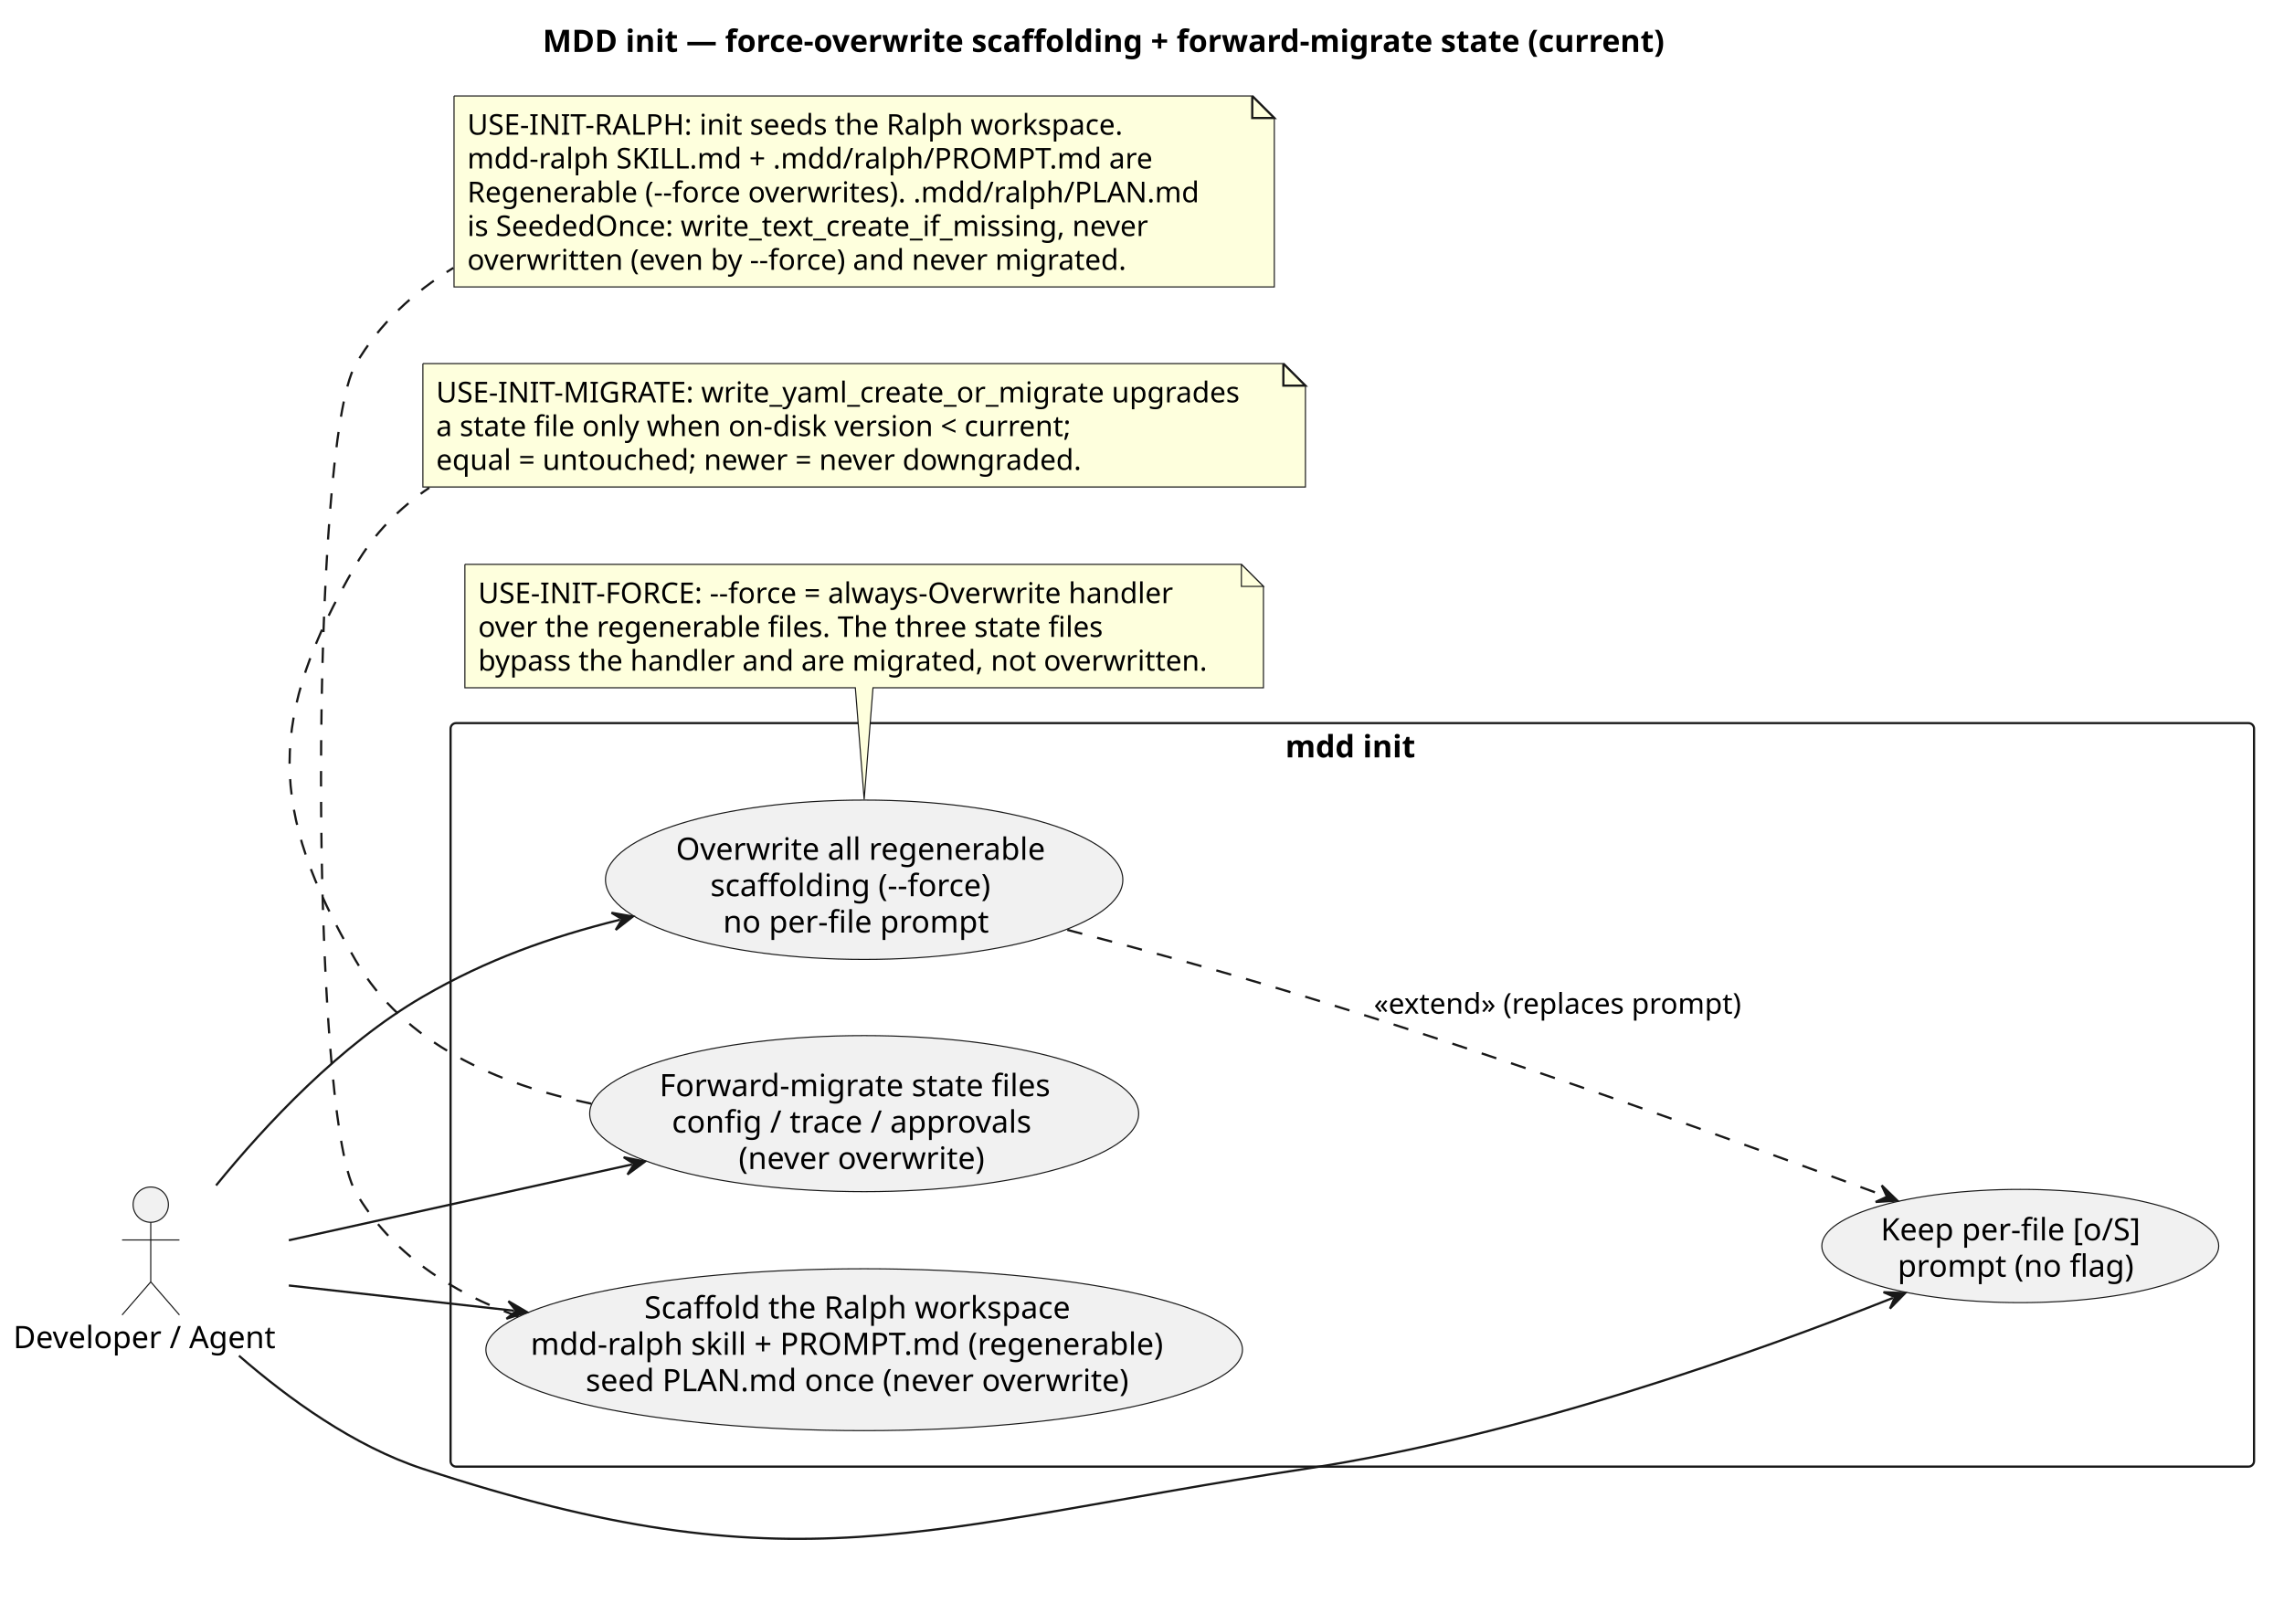
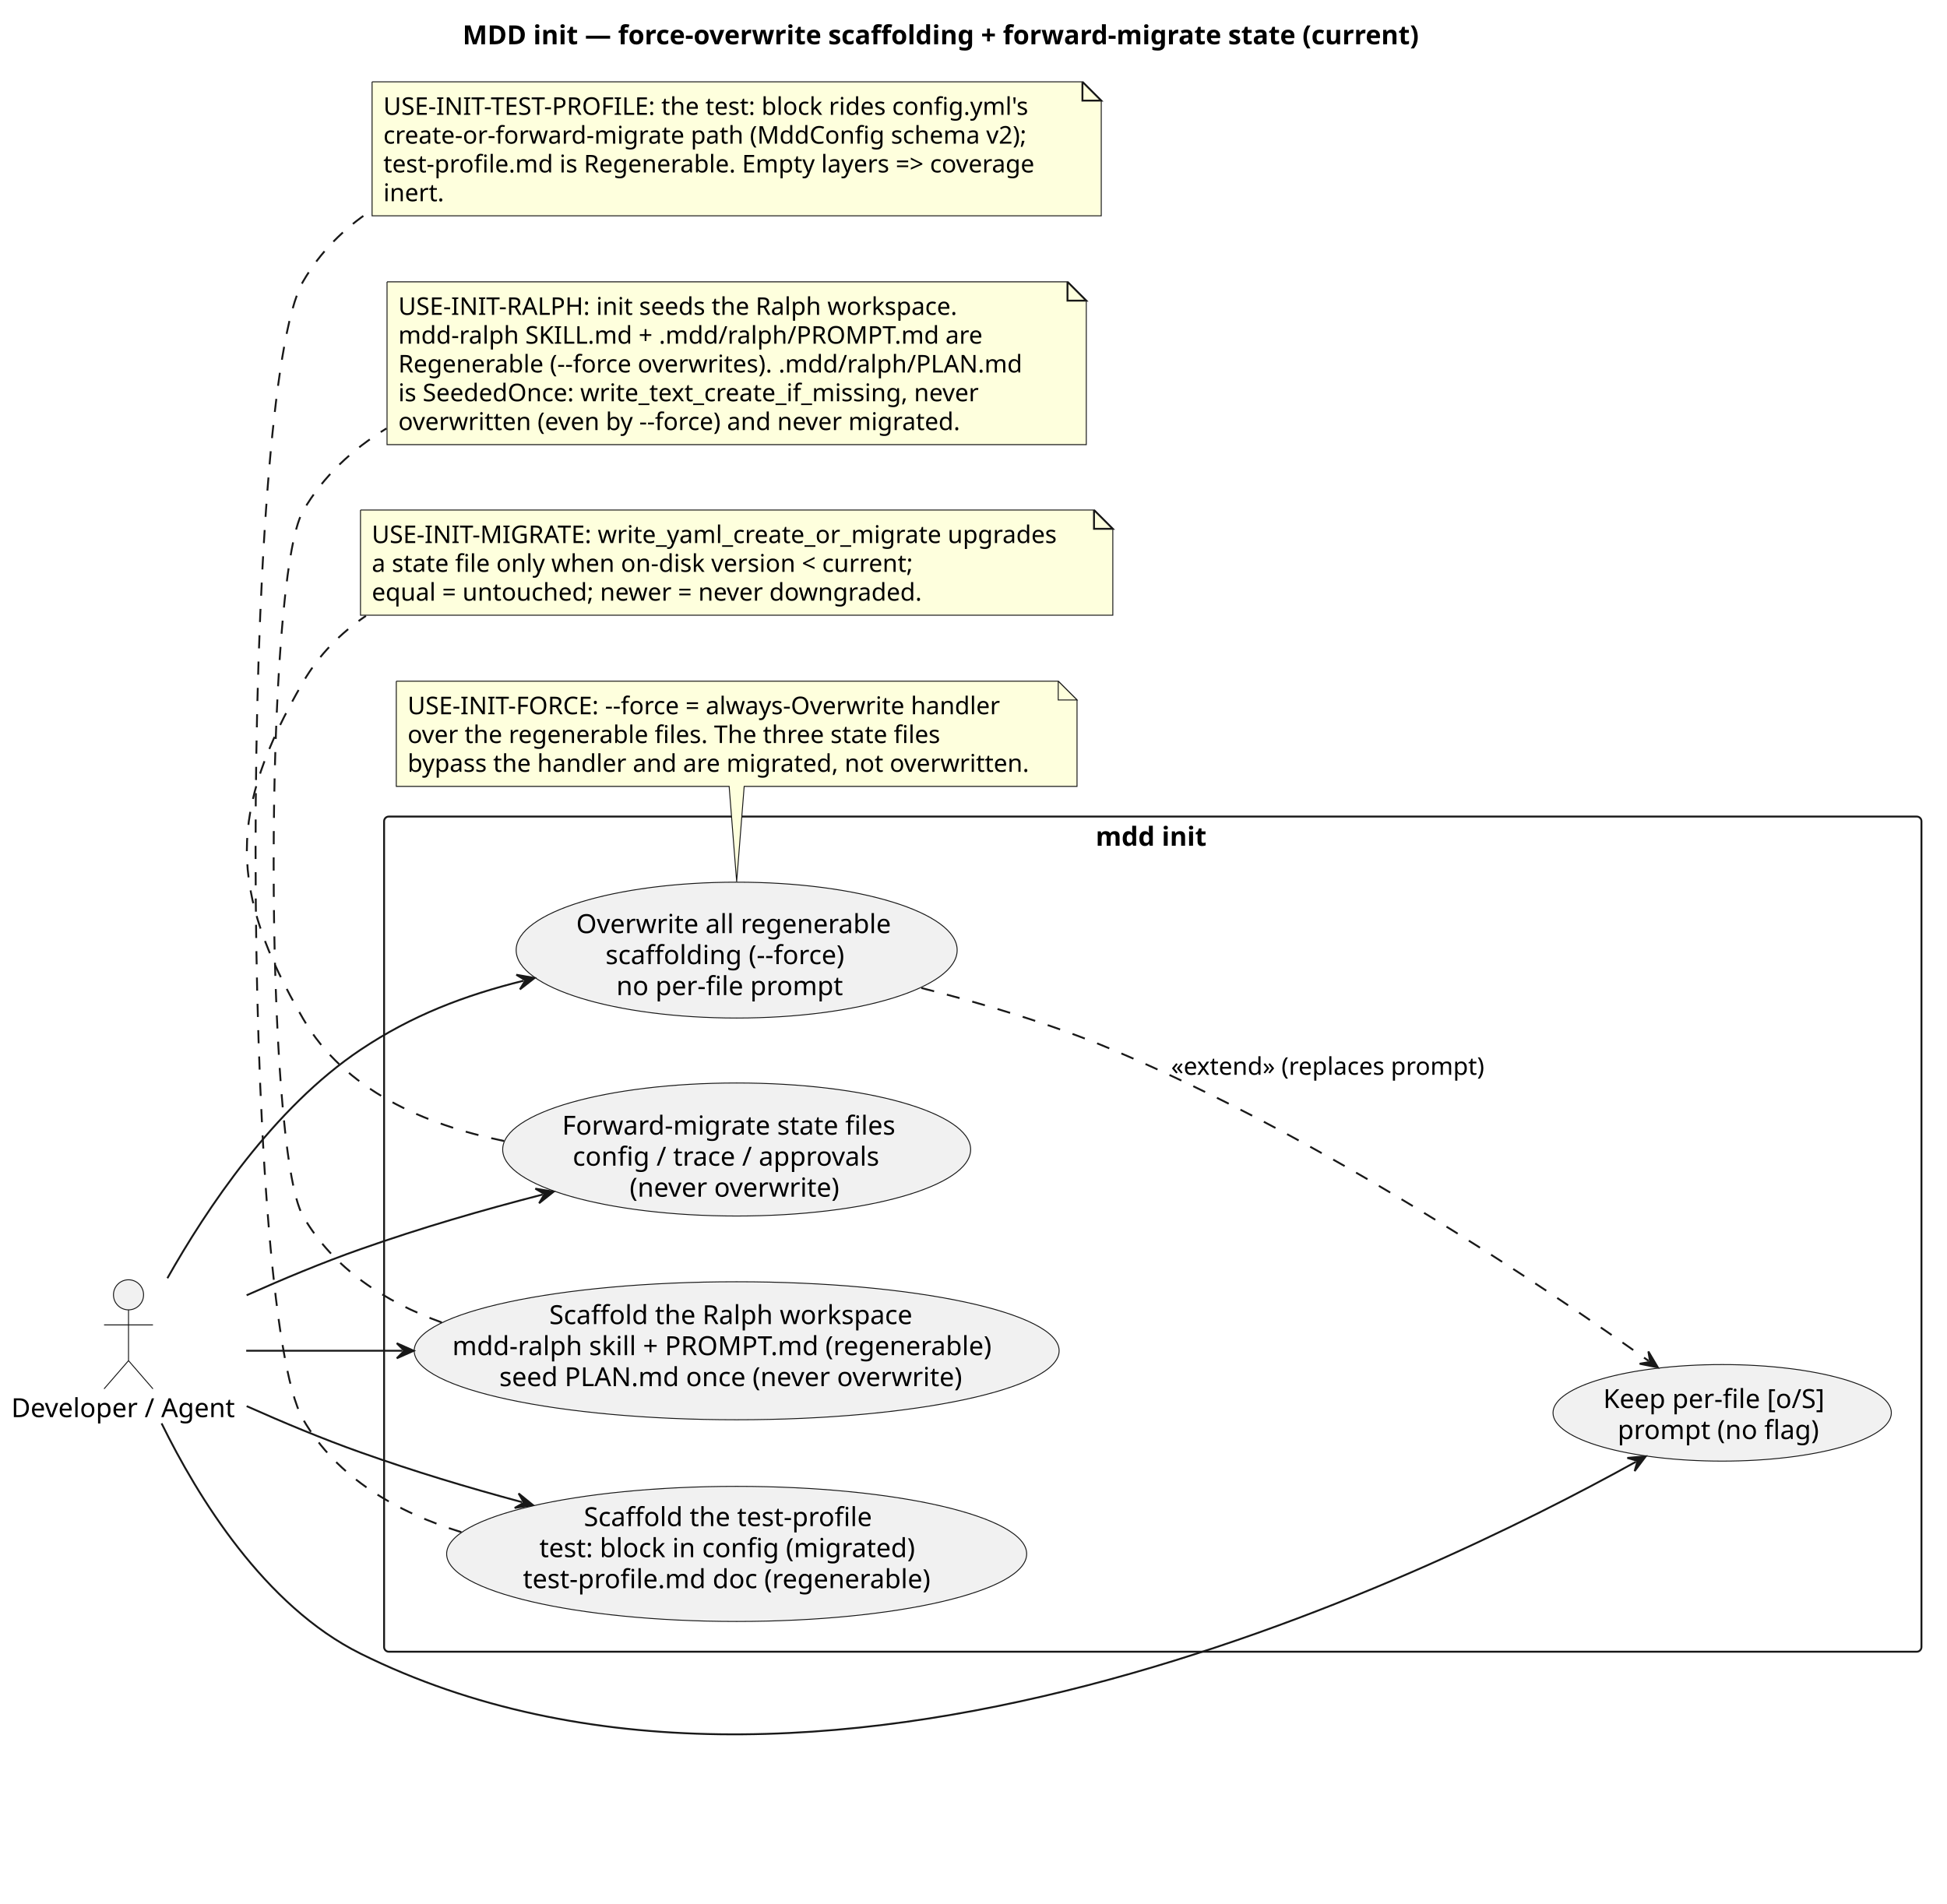
- <svg xmlns="http://www.w3.org/2000/svg" contentStyleType="text/css" data-diagram-type="DESCRIPTION" height="736px" preserveAspectRatio="none" style="width:1035px;height:736px;background:#FFFFFF;" version="1.1" viewBox="0 0 1035 736" width="1035px" zoomAndPan="magnify">
+ <svg xmlns="http://www.w3.org/2000/svg" contentStyleType="text/css" data-diagram-type="DESCRIPTION" height="1012px" preserveAspectRatio="none" style="width:1035px;height:1012px;background:#FFFFFF;" version="1.1" viewBox="0 0 1035 1012" width="1035px" zoomAndPan="magnify">
  <defs />
  <g>
-     <g class="title" data-source-line="9">
+     <g class="title" data-source-line="12">
      <text fill="#000000" font-family="sans-serif" font-size="14" font-weight="700" lengthAdjust="spacing" textLength="536.642" x="245.889" y="23.535">MDD init — force-overwrite scaffolding + forward-migrate state (current)</text>
    </g>
-     <g class="cluster" data-qualified-name="mdd init" data-source-line="15" id="ent0003">
-       <rect fill="none" height="337" rx="2.5" ry="2.5" style="stroke:#181818;stroke-width:1;" width="817.24" x="204.18" y="327.758" />
-       <text fill="#000000" font-family="sans-serif" font-size="14" font-weight="700" lengthAdjust="spacing" textLength="60.717" x="582.442" y="343.293">mdd init</text>
+     <g class="cluster" data-qualified-name="mdd init" data-source-line="18" id="ent0003">
+       <rect fill="none" height="444" rx="2.5" ry="2.5" style="stroke:#181818;stroke-width:1;" width="817.24" x="204.18" y="434.108" />
+       <text fill="#000000" font-family="sans-serif" font-size="14" font-weight="700" lengthAdjust="spacing" textLength="60.717" x="582.442" y="449.643">mdd init</text>
    </g>
-     <g class="entity" data-qualified-name="mdd init.Force" data-source-line="16" id="ent0004">
-       <ellipse cx="391.597" cy="398.755" fill="#F1F1F1" rx="117.217" ry="36.117" style="stroke:#181818;stroke-width:0.5;" />
-       <text fill="#000000" font-family="sans-serif" font-size="14" lengthAdjust="spacing" textLength="170.598" x="306.298" y="389.72">Overwrite all regenerable</text>
-       <text fill="#000000" font-family="sans-serif" font-size="14" lengthAdjust="spacing" textLength="139.44" x="321.877" y="406.208">scaffolding (--force)</text>
-       <text fill="#000000" font-family="sans-serif" font-size="14" lengthAdjust="spacing" textLength="127.887" x="327.653" y="422.696">no per-file prompt</text>
+     <g class="entity" data-qualified-name="mdd init.Force" data-source-line="19" id="ent0004">
+       <ellipse cx="391.597" cy="505.106" fill="#F1F1F1" rx="117.217" ry="36.117" style="stroke:#181818;stroke-width:0.5;" />
+       <text fill="#000000" font-family="sans-serif" font-size="14" lengthAdjust="spacing" textLength="170.598" x="306.298" y="496.07">Overwrite all regenerable</text>
+       <text fill="#000000" font-family="sans-serif" font-size="14" lengthAdjust="spacing" textLength="139.44" x="321.877" y="512.558">scaffolding (--force)</text>
+       <text fill="#000000" font-family="sans-serif" font-size="14" lengthAdjust="spacing" textLength="127.887" x="327.653" y="529.046">no per-file prompt</text>
    </g>
-     <g class="entity" data-qualified-name="mdd init.Prompt" data-source-line="17" id="ent0005">
-       <ellipse cx="915.488" cy="564.763" fill="#F1F1F1" rx="89.928" ry="25.665" style="stroke:#181818;stroke-width:0.5;" />
-       <text fill="#000000" font-family="sans-serif" font-size="14" lengthAdjust="spacing" textLength="126.478" x="852.249" y="562.201">Keep per-file [o/S]</text>
-       <text fill="#000000" font-family="sans-serif" font-size="14" lengthAdjust="spacing" textLength="111.166" x="859.905" y="578.689">prompt (no flag)</text>
+     <g class="entity" data-qualified-name="mdd init.Prompt" data-source-line="20" id="ent0005">
+       <ellipse cx="915.488" cy="751.113" fill="#F1F1F1" rx="89.928" ry="25.665" style="stroke:#181818;stroke-width:0.5;" />
+       <text fill="#000000" font-family="sans-serif" font-size="14" lengthAdjust="spacing" textLength="126.478" x="852.249" y="748.551">Keep per-file [o/S]</text>
+       <text fill="#000000" font-family="sans-serif" font-size="14" lengthAdjust="spacing" textLength="111.166" x="859.905" y="765.039">prompt (no flag)</text>
    </g>
-     <g class="entity" data-qualified-name="mdd init.Migrate" data-source-line="18" id="ent0006">
-       <ellipse cx="391.6" cy="504.763" fill="#F1F1F1" rx="124.38" ry="35.364" style="stroke:#181818;stroke-width:0.5;" />
-       <text fill="#000000" font-family="sans-serif" font-size="14" lengthAdjust="spacing" textLength="185.514" x="298.843" y="496.876">Forward-migrate state files</text>
-       <text fill="#000000" font-family="sans-serif" font-size="14" lengthAdjust="spacing" textLength="174.296" x="304.452" y="513.364">config / trace / approvals</text>
-       <text fill="#000000" font-family="sans-serif" font-size="14" lengthAdjust="spacing" textLength="113.77" x="334.714" y="529.853">(never overwrite)</text>
+     <g class="entity" data-qualified-name="mdd init.Migrate" data-source-line="21" id="ent0006">
+       <ellipse cx="391.6" cy="611.113" fill="#F1F1F1" rx="124.38" ry="35.364" style="stroke:#181818;stroke-width:0.5;" />
+       <text fill="#000000" font-family="sans-serif" font-size="14" lengthAdjust="spacing" textLength="185.514" x="298.843" y="603.226">Forward-migrate state files</text>
+       <text fill="#000000" font-family="sans-serif" font-size="14" lengthAdjust="spacing" textLength="174.296" x="304.452" y="619.714">config / trace / approvals</text>
+       <text fill="#000000" font-family="sans-serif" font-size="14" lengthAdjust="spacing" textLength="113.77" x="334.714" y="636.203">(never overwrite)</text>
    </g>
-     <g class="entity" data-qualified-name="mdd init.Ralph" data-source-line="19" id="ent0007">
-       <ellipse cx="391.602" cy="611.763" fill="#F1F1F1" rx="171.422" ry="36.684" style="stroke:#181818;stroke-width:0.5;" />
-       <text fill="#000000" font-family="sans-serif" font-size="14" lengthAdjust="spacing" textLength="199.288" x="291.957" y="597.594">Scaffold the Ralph workspace</text>
-       <text fill="#000000" font-family="sans-serif" font-size="14" lengthAdjust="spacing" textLength="302.306" x="240.449" y="614.083">mdd-ralph skill + PROMPT.md (regenerable)</text>
-       <text fill="#000000" font-family="sans-serif" font-size="14" lengthAdjust="spacing" textLength="252.383" x="265.41" y="630.571">seed PLAN.md once (never overwrite)</text>
+     <g class="entity" data-qualified-name="mdd init.Ralph" data-source-line="22" id="ent0007">
+       <ellipse cx="391.602" cy="718.113" fill="#F1F1F1" rx="171.422" ry="36.684" style="stroke:#181818;stroke-width:0.5;" />
+       <text fill="#000000" font-family="sans-serif" font-size="14" lengthAdjust="spacing" textLength="199.288" x="291.957" y="703.944">Scaffold the Ralph workspace</text>
+       <text fill="#000000" font-family="sans-serif" font-size="14" lengthAdjust="spacing" textLength="302.306" x="240.449" y="720.433">mdd-ralph skill + PROMPT.md (regenerable)</text>
+       <text fill="#000000" font-family="sans-serif" font-size="14" lengthAdjust="spacing" textLength="252.383" x="265.41" y="736.921">seed PLAN.md once (never overwrite)</text>
    </g>
-     <g class="entity" data-qualified-name="Dev" data-source-line="13" id="ent0002">
-       <ellipse cx="68.316" cy="546.018" fill="#F1F1F1" rx="8" ry="8" style="stroke:#181818;stroke-width:0.5;" />
-       <path d="M68.316,554.018 L68.316,581.018 M55.316,562.018 L81.316,562.018 M68.316,581.018 L55.316,596.018 M68.316,581.018 L81.316,596.018" fill="none" style="stroke:#181818;stroke-width:0.5;" />
-       <text fill="#000000" font-family="sans-serif" font-size="14" lengthAdjust="spacing" textLength="124.633" x="6" y="611.053">Developer / Agent</text>
+     <g class="entity" data-qualified-name="mdd init.TestProfile" data-source-line="23" id="ent0008">
+       <ellipse cx="391.598" cy="826.108" fill="#F1F1F1" rx="154.168" ry="35.91" style="stroke:#181818;stroke-width:0.5;" />
+       <text fill="#000000" font-family="sans-serif" font-size="14" lengthAdjust="spacing" textLength="162.47" x="310.363" y="811.342">Scaffold the test-profile</text>
+       <text fill="#000000" font-family="sans-serif" font-size="14" lengthAdjust="spacing" textLength="209.747" x="286.725" y="827.831">test: block in config (migrated)</text>
+       <text fill="#000000" font-family="sans-serif" font-size="14" lengthAdjust="spacing" textLength="227.213" x="277.992" y="844.319">test-profile.md doc (regenerable)</text>
    </g>
-     <g class="entity" data-qualified-name="GMN13" data-source-line="30" id="ent0014">
-       <path d="M210.66,255.798 L210.66,311.73 A0,0 0 0 0 210.66,311.73 L387.6,311.73 L391.6,362.378 L395.6,311.73 L572.535,311.73 A0,0 0 0 0 572.535,311.73 L572.535,265.798 L562.535,255.798 L210.66,255.798 A0,0 0 0 0 210.66,255.798" fill="#FEFFDD" style="stroke:#181818;stroke-width:0.5;" />
-       <path d="M562.535,255.798 L562.535,265.798 L572.535,265.798 L562.535,255.798" fill="#FEFFDD" style="stroke:#181818;stroke-width:0.5;" />
-       <text fill="#000000" font-family="sans-serif" font-size="13" lengthAdjust="spacing" textLength="340.152" x="216.66" y="273.367">USE-INIT-FORCE: --force = always-Overwrite handler</text>
-       <text fill="#000000" font-family="sans-serif" font-size="13" lengthAdjust="spacing" textLength="294.627" x="216.66" y="288.677">over the regenerable files. The three state files</text>
-       <text fill="#000000" font-family="sans-serif" font-size="13" lengthAdjust="spacing" textLength="340.875" x="216.66" y="303.988">bypass the handler and are migrated, not overwritten.</text>
+     <g class="entity" data-qualified-name="Dev" data-source-line="16" id="ent0002">
+       <ellipse cx="68.316" cy="688.368" fill="#F1F1F1" rx="8" ry="8" style="stroke:#181818;stroke-width:0.5;" />
+       <path d="M68.316,696.368 L68.316,723.368 M55.316,704.368 L81.316,704.368 M68.316,723.368 L55.316,738.368 M68.316,723.368 L81.316,738.368" fill="none" style="stroke:#181818;stroke-width:0.5;" />
+       <text fill="#000000" font-family="sans-serif" font-size="14" lengthAdjust="spacing" textLength="124.633" x="6" y="753.403">Developer / Agent</text>
    </g>
-     <g class="entity" data-qualified-name="GMN16" data-source-line="36" id="ent0017">
-       <path d="M191.63,164.798 L191.63,220.73 L591.56,220.73 L591.56,174.798 L581.56,164.798 L191.63,164.798" fill="#FEFFDD" style="stroke:#181818;stroke-width:0.5;" />
-       <path d="M581.56,164.798 L581.56,174.798 L591.56,174.798 L581.56,164.798" fill="#FEFFDD" style="stroke:#181818;stroke-width:1;" />
-       <text fill="#000000" font-family="sans-serif" font-size="13" lengthAdjust="spacing" textLength="378.93" x="197.63" y="182.367">USE-INIT-MIGRATE: write_yaml_create_or_migrate upgrades</text>
-       <text fill="#000000" font-family="sans-serif" font-size="13" lengthAdjust="spacing" textLength="305.849" x="197.63" y="197.677">a state file only when on-disk version &lt; current;</text>
-       <text fill="#000000" font-family="sans-serif" font-size="13" lengthAdjust="spacing" textLength="306.16" x="197.63" y="212.988">equal = untouched; newer = never downgraded.</text>
+     <g class="entity" data-qualified-name="GMN15" data-source-line="35" id="ent0016">
+       <path d="M210.66,362.138 L210.66,418.07 A0,0 0 0 0 210.66,418.07 L387.6,418.07 L391.6,468.718 L395.6,418.07 L572.535,418.07 A0,0 0 0 0 572.535,418.07 L572.535,372.138 L562.535,362.138 L210.66,362.138 A0,0 0 0 0 210.66,362.138" fill="#FEFFDD" style="stroke:#181818;stroke-width:0.5;" />
+       <path d="M562.535,362.138 L562.535,372.138 L572.535,372.138 L562.535,362.138" fill="#FEFFDD" style="stroke:#181818;stroke-width:0.5;" />
+       <text fill="#000000" font-family="sans-serif" font-size="13" lengthAdjust="spacing" textLength="340.152" x="216.66" y="379.707">USE-INIT-FORCE: --force = always-Overwrite handler</text>
+       <text fill="#000000" font-family="sans-serif" font-size="13" lengthAdjust="spacing" textLength="294.627" x="216.66" y="395.017">over the regenerable files. The three state files</text>
+       <text fill="#000000" font-family="sans-serif" font-size="13" lengthAdjust="spacing" textLength="340.875" x="216.66" y="410.328">bypass the handler and are migrated, not overwritten.</text>
    </g>
-     <g class="entity" data-qualified-name="GMN19" data-source-line="42" id="ent0020">
-       <path d="M205.74,43.488 L205.74,130.041 L577.461,130.041 L577.461,53.488 L567.461,43.488 L205.74,43.488" fill="#FEFFDD" style="stroke:#181818;stroke-width:0.5;" />
-       <path d="M567.461,43.488 L567.461,53.488 L577.461,53.488 L567.461,43.488" fill="#FEFFDD" style="stroke:#181818;stroke-width:1;" />
-       <text fill="#000000" font-family="sans-serif" font-size="13" lengthAdjust="spacing" textLength="311.822" x="211.74" y="61.057">USE-INIT-RALPH: init seeds the Ralph workspace.</text>
-       <text fill="#000000" font-family="sans-serif" font-size="13" lengthAdjust="spacing" textLength="327.882" x="211.74" y="76.367">mdd-ralph SKILL.md + .mdd/ralph/PROMPT.md are</text>
-       <text fill="#000000" font-family="sans-serif" font-size="13" lengthAdjust="spacing" textLength="350.721" x="211.74" y="91.678">Regenerable (--force overwrites). .mdd/ralph/PLAN.md</text>
-       <text fill="#000000" font-family="sans-serif" font-size="13" lengthAdjust="spacing" textLength="320.976" x="211.74" y="106.988">is SeededOnce: write_text_create_if_missing, never</text>
-       <text fill="#000000" font-family="sans-serif" font-size="13" lengthAdjust="spacing" textLength="314.755" x="211.74" y="122.299">overwritten (even by --force) and never migrated.</text>
+     <g class="entity" data-qualified-name="GMN18" data-source-line="41" id="ent0019">
+       <path d="M191.63,271.138 L191.63,327.07 L591.56,327.07 L591.56,281.138 L581.56,271.138 L191.63,271.138" fill="#FEFFDD" style="stroke:#181818;stroke-width:0.5;" />
+       <path d="M581.56,271.138 L581.56,281.138 L591.56,281.138 L581.56,271.138" fill="#FEFFDD" style="stroke:#181818;stroke-width:1;" />
+       <text fill="#000000" font-family="sans-serif" font-size="13" lengthAdjust="spacing" textLength="378.93" x="197.63" y="288.707">USE-INIT-MIGRATE: write_yaml_create_or_migrate upgrades</text>
+       <text fill="#000000" font-family="sans-serif" font-size="13" lengthAdjust="spacing" textLength="305.849" x="197.63" y="304.017">a state file only when on-disk version &lt; current;</text>
+       <text fill="#000000" font-family="sans-serif" font-size="13" lengthAdjust="spacing" textLength="306.16" x="197.63" y="319.328">equal = untouched; newer = never downgraded.</text>
    </g>
-     <g class="link" data-entity-1="ent0002" data-entity-2="ent0004" data-link-type="dependency" data-source-line="22" id="lnk8">
-       <path d="M97.92,537.308 C120.46,509.628 154.24,473.478 191.63,451.758 C220.53,434.968 249.038,424.829 280.978,416.869" fill="none" id="Dev-to-Force" style="stroke:#181818;stroke-width:1;" />
-       <polygon fill="#181818" points="286.8,415.418,277.1,413.713,281.948,416.627,279.034,421.476,286.8,415.418" style="stroke:#181818;stroke-width:1;" />
+     <g class="entity" data-qualified-name="GMN21" data-source-line="47" id="ent0022">
+       <path d="M205.74,149.828 L205.74,236.381 L577.461,236.381 L577.461,159.828 L567.461,149.828 L205.74,149.828" fill="#FEFFDD" style="stroke:#181818;stroke-width:0.5;" />
+       <path d="M567.461,149.828 L567.461,159.828 L577.461,159.828 L567.461,149.828" fill="#FEFFDD" style="stroke:#181818;stroke-width:1;" />
+       <text fill="#000000" font-family="sans-serif" font-size="13" lengthAdjust="spacing" textLength="311.822" x="211.74" y="167.397">USE-INIT-RALPH: init seeds the Ralph workspace.</text>
+       <text fill="#000000" font-family="sans-serif" font-size="13" lengthAdjust="spacing" textLength="327.882" x="211.74" y="182.707">mdd-ralph SKILL.md + .mdd/ralph/PROMPT.md are</text>
+       <text fill="#000000" font-family="sans-serif" font-size="13" lengthAdjust="spacing" textLength="350.721" x="211.74" y="198.018">Regenerable (--force overwrites). .mdd/ralph/PLAN.md</text>
+       <text fill="#000000" font-family="sans-serif" font-size="13" lengthAdjust="spacing" textLength="320.976" x="211.74" y="213.328">is SeededOnce: write_text_create_if_missing, never</text>
+       <text fill="#000000" font-family="sans-serif" font-size="13" lengthAdjust="spacing" textLength="314.755" x="211.74" y="228.639">overwritten (even by --force) and never migrated.</text>
    </g>
-     <g class="link" data-entity-1="ent0002" data-entity-2="ent0005" data-link-type="dependency" data-source-line="23" id="lnk9">
-       <path d="M108.3,614.498 C130.66,633.958 160.45,655.528 191.63,665.758 C360.51,721.198 415.85,692.598 591.56,665.758 C690.42,650.658 795.043,613.191 857.763,588.301" fill="none" id="Dev-to-Prompt" style="stroke:#181818;stroke-width:1;" />
-       <polygon fill="#181818" points="863.34,586.088,853.499,585.69,858.693,587.933,856.45,593.126,863.34,586.088" style="stroke:#181818;stroke-width:1;" />
+     <g class="entity" data-qualified-name="GMN24" data-source-line="55" id="ent0025">
+       <path d="M197.79,43.488 L197.79,114.731 L585.412,114.731 L585.412,53.488 L575.412,43.488 L197.79,43.488" fill="#FEFFDD" style="stroke:#181818;stroke-width:0.5;" />
+       <path d="M575.412,43.488 L575.412,53.488 L585.412,53.488 L575.412,43.488" fill="#FEFFDD" style="stroke:#181818;stroke-width:1;" />
+       <text fill="#000000" font-family="sans-serif" font-size="13" lengthAdjust="spacing" textLength="365.25" x="203.79" y="61.057">USE-INIT-TEST-PROFILE: the test: block rides config.yml's</text>
+       <text fill="#000000" font-family="sans-serif" font-size="13" lengthAdjust="spacing" textLength="361.188" x="203.79" y="76.367">create-or-forward-migrate path (MddConfig schema v2);</text>
+       <text fill="#000000" font-family="sans-serif" font-size="13" lengthAdjust="spacing" textLength="366.622" x="203.79" y="91.678">test-profile.md is Regenerable. Empty layers =&gt; coverage</text>
+       <text fill="#000000" font-family="sans-serif" font-size="13" lengthAdjust="spacing" textLength="33.363" x="203.79" y="106.988">inert.</text>
    </g>
-     <g class="link" data-entity-1="ent0002" data-entity-2="ent0006" data-link-type="dependency" data-source-line="24" id="lnk10">
-       <path d="M130.88,562.158 C176.53,552.068 233.811,539.414 286.411,527.784" fill="none" id="Dev-to-Migrate" style="stroke:#181818;stroke-width:1;" />
-       <polygon fill="#181818" points="292.27,526.488,282.619,524.526,287.388,527.568,284.346,532.337,292.27,526.488" style="stroke:#181818;stroke-width:1;" />
+     <g class="link" data-entity-1="ent0002" data-entity-2="ent0004" data-link-type="dependency" data-source-line="26" id="lnk9">
+       <path d="M88.98,679.558 C109.65,642.898 145.56,588.908 191.63,558.108 C219.05,539.778 246.717,529.223 278.347,521.374" fill="none" id="Dev-to-Force" style="stroke:#181818;stroke-width:1;" />
+       <polygon fill="#181818" points="284.17,519.928,274.471,518.214,279.317,521.133,276.399,525.978,284.17,519.928" style="stroke:#181818;stroke-width:1;" />
    </g>
-     <g class="link" data-entity-1="ent0002" data-entity-2="ent0007" data-link-type="dependency" data-source-line="25" id="lnk11">
-       <path d="M130.88,582.658 C161.77,586.118 194.707,589.811 232.927,594.091" fill="none" id="Dev-to-Ralph" style="stroke:#181818;stroke-width:1;" />
-       <polygon fill="#181818" points="238.89,594.758,230.391,589.782,233.921,594.202,229.501,597.732,238.89,594.758" style="stroke:#181818;stroke-width:1;" />
+     <g class="link" data-entity-1="ent0002" data-entity-2="ent0005" data-link-type="dependency" data-source-line="27" id="lnk10">
+       <path d="M85.9,756.708 C105.02,795.718 140.53,853.758 191.63,879.108 C430.53,997.638 756.592,839.787 869.632,777.127" fill="none" id="Dev-to-Prompt" style="stroke:#181818;stroke-width:1;" />
+       <polygon fill="#181818" points="874.88,774.218,865.069,775.083,870.507,776.642,868.948,782.08,874.88,774.218" style="stroke:#181818;stroke-width:1;" />
    </g>
-     <g class="link" data-entity-1="ent0004" data-entity-2="ent0005" data-link-type="dependency" data-source-line="27" id="lnk12">
-       <path d="M483.64,421.458 C517.67,430.348 556.54,440.988 591.56,451.758 C686.8,481.058 790.255,518.391 854.145,542.091" fill="none" id="Force-to-Prompt" style="stroke:#181818;stroke-width:1;stroke-dasharray:7,7;" />
-       <polygon fill="#181818" points="859.77,544.178,852.723,537.298,855.082,542.439,849.941,544.798,859.77,544.178" style="stroke:#181818;stroke-width:1;" />
-       <text fill="#000000" font-family="sans-serif" font-size="13" lengthAdjust="spacing" textLength="172.751" x="622.56" y="459.467">«extend» (replaces prompt)</text>
+     <g class="link" data-entity-1="ent0002" data-entity-2="ent0006" data-link-type="dependency" data-source-line="28" id="lnk11">
+       <path d="M131.1,688.598 C150.26,680.058 171.6,671.148 191.63,664.108 C224.6,652.518 255.592,643.562 288.492,635.043" fill="none" id="Dev-to-Migrate" style="stroke:#181818;stroke-width:1;" />
+       <polygon fill="#181818" points="294.3,633.538,284.585,631.922,289.46,634.792,286.59,639.667,294.3,633.538" style="stroke:#181818;stroke-width:1;" />
    </g>
-     <g class="link" data-entity-1="ent0006" data-entity-2="ent0017" data-link-type="association" data-source-line="36" id="lnk18">
-       <path d="M267.98,500.258 C225.44,491.568 183.02,473.048 161.13,435.258 C121.26,366.418 121.26,325.108 161.13,256.258 C169.56,241.718 181.08,230.188 194.52,221.078" fill="none" id="Migrate-GMN16" style="stroke:#181818;stroke-width:1;stroke-dasharray:7,7;" />
+     <g class="link" data-entity-1="ent0002" data-entity-2="ent0007" data-link-type="dependency" data-source-line="29" id="lnk12">
+       <path d="M130.88,718.108 C156.66,718.108 182.03,718.108 213.93,718.108" fill="none" id="Dev-to-Ralph" style="stroke:#181818;stroke-width:1;" />
+       <polygon fill="#181818" points="219.93,718.108,210.93,714.108,214.93,718.108,210.93,722.108,219.93,718.108" style="stroke:#181818;stroke-width:1;" />
    </g>
-     <g class="link" data-entity-1="ent0007" data-entity-2="ent0020" data-link-type="association" data-source-line="42" id="lnk21">
-       <path d="M234.85,596.718 C204.59,585.768 177.3,568.178 161.13,540.258 C140.25,504.208 140.25,201.318 161.13,165.258 C171.88,146.698 187.43,132.408 205.45,121.428" fill="none" id="Ralph-GMN19" style="stroke:#181818;stroke-width:1;stroke-dasharray:7,7;" />
+     <g class="link" data-entity-1="ent0002" data-entity-2="ent0008" data-link-type="dependency" data-source-line="30" id="lnk13">
+       <path d="M131.12,747.558 C150.28,756.098 171.61,765.018 191.63,772.108 C220.99,782.508 247.578,790.502 277.538,798.602" fill="none" id="Dev-to-TestProfile" style="stroke:#181818;stroke-width:1;" />
+       <polygon fill="#181818" points="283.33,800.168,275.686,793.958,278.503,798.863,273.598,801.681,283.33,800.168" style="stroke:#181818;stroke-width:1;" />
+     </g>
+     <g class="link" data-entity-1="ent0004" data-entity-2="ent0005" data-link-type="dependency" data-source-line="32" id="lnk14">
+       <path d="M489.79,525.248 C522.76,533.578 559.37,544.518 591.56,558.108 C704.08,605.618 819.636,683.227 876.386,723.487" fill="none" id="Force-to-Prompt" style="stroke:#181818;stroke-width:1;stroke-dasharray:7,7;" />
+       <polygon fill="#181818" points="881.28,726.958,876.254,718.488,877.202,724.065,871.625,725.013,881.28,726.958" style="stroke:#181818;stroke-width:1;" />
+       <text fill="#000000" font-family="sans-serif" font-size="13" lengthAdjust="spacing" textLength="172.751" x="622.56" y="571.397">«extend» (replaces prompt)</text>
+     </g>
+     <g class="link" data-entity-1="ent0006" data-entity-2="ent0019" data-link-type="association" data-source-line="41" id="lnk20">
+       <path d="M267.98,606.598 C225.44,597.918 183.02,579.398 161.13,541.608 C121.26,472.768 121.26,431.448 161.13,362.608 C169.56,348.058 181.08,336.528 194.52,327.418" fill="none" id="Migrate-GMN18" style="stroke:#181818;stroke-width:1;stroke-dasharray:7,7;" />
+     </g>
+     <g class="link" data-entity-1="ent0007" data-entity-2="ent0022" data-link-type="association" data-source-line="47" id="lnk23">
+       <path d="M234.85,703.068 C204.59,692.108 177.3,674.518 161.13,646.608 C140.25,610.548 140.25,307.668 161.13,271.608 C171.88,253.048 187.43,238.758 205.45,227.778" fill="none" id="Ralph-GMN21" style="stroke:#181818;stroke-width:1;stroke-dasharray:7,7;" />
+     </g>
+     <g class="link" data-entity-1="ent0008" data-entity-2="ent0025" data-link-type="association" data-source-line="55" id="lnk26">
+       <path d="M245.27,814.548 C210.94,803.978 179.14,785.698 161.13,754.608 C127.44,696.438 127.44,207.778 161.13,149.608 C170.2,133.948 182.78,121.568 197.44,111.808" fill="none" id="TestProfile-GMN24" style="stroke:#181818;stroke-width:1;stroke-dasharray:7,7;" />
    </g>
  </g>
</svg>
